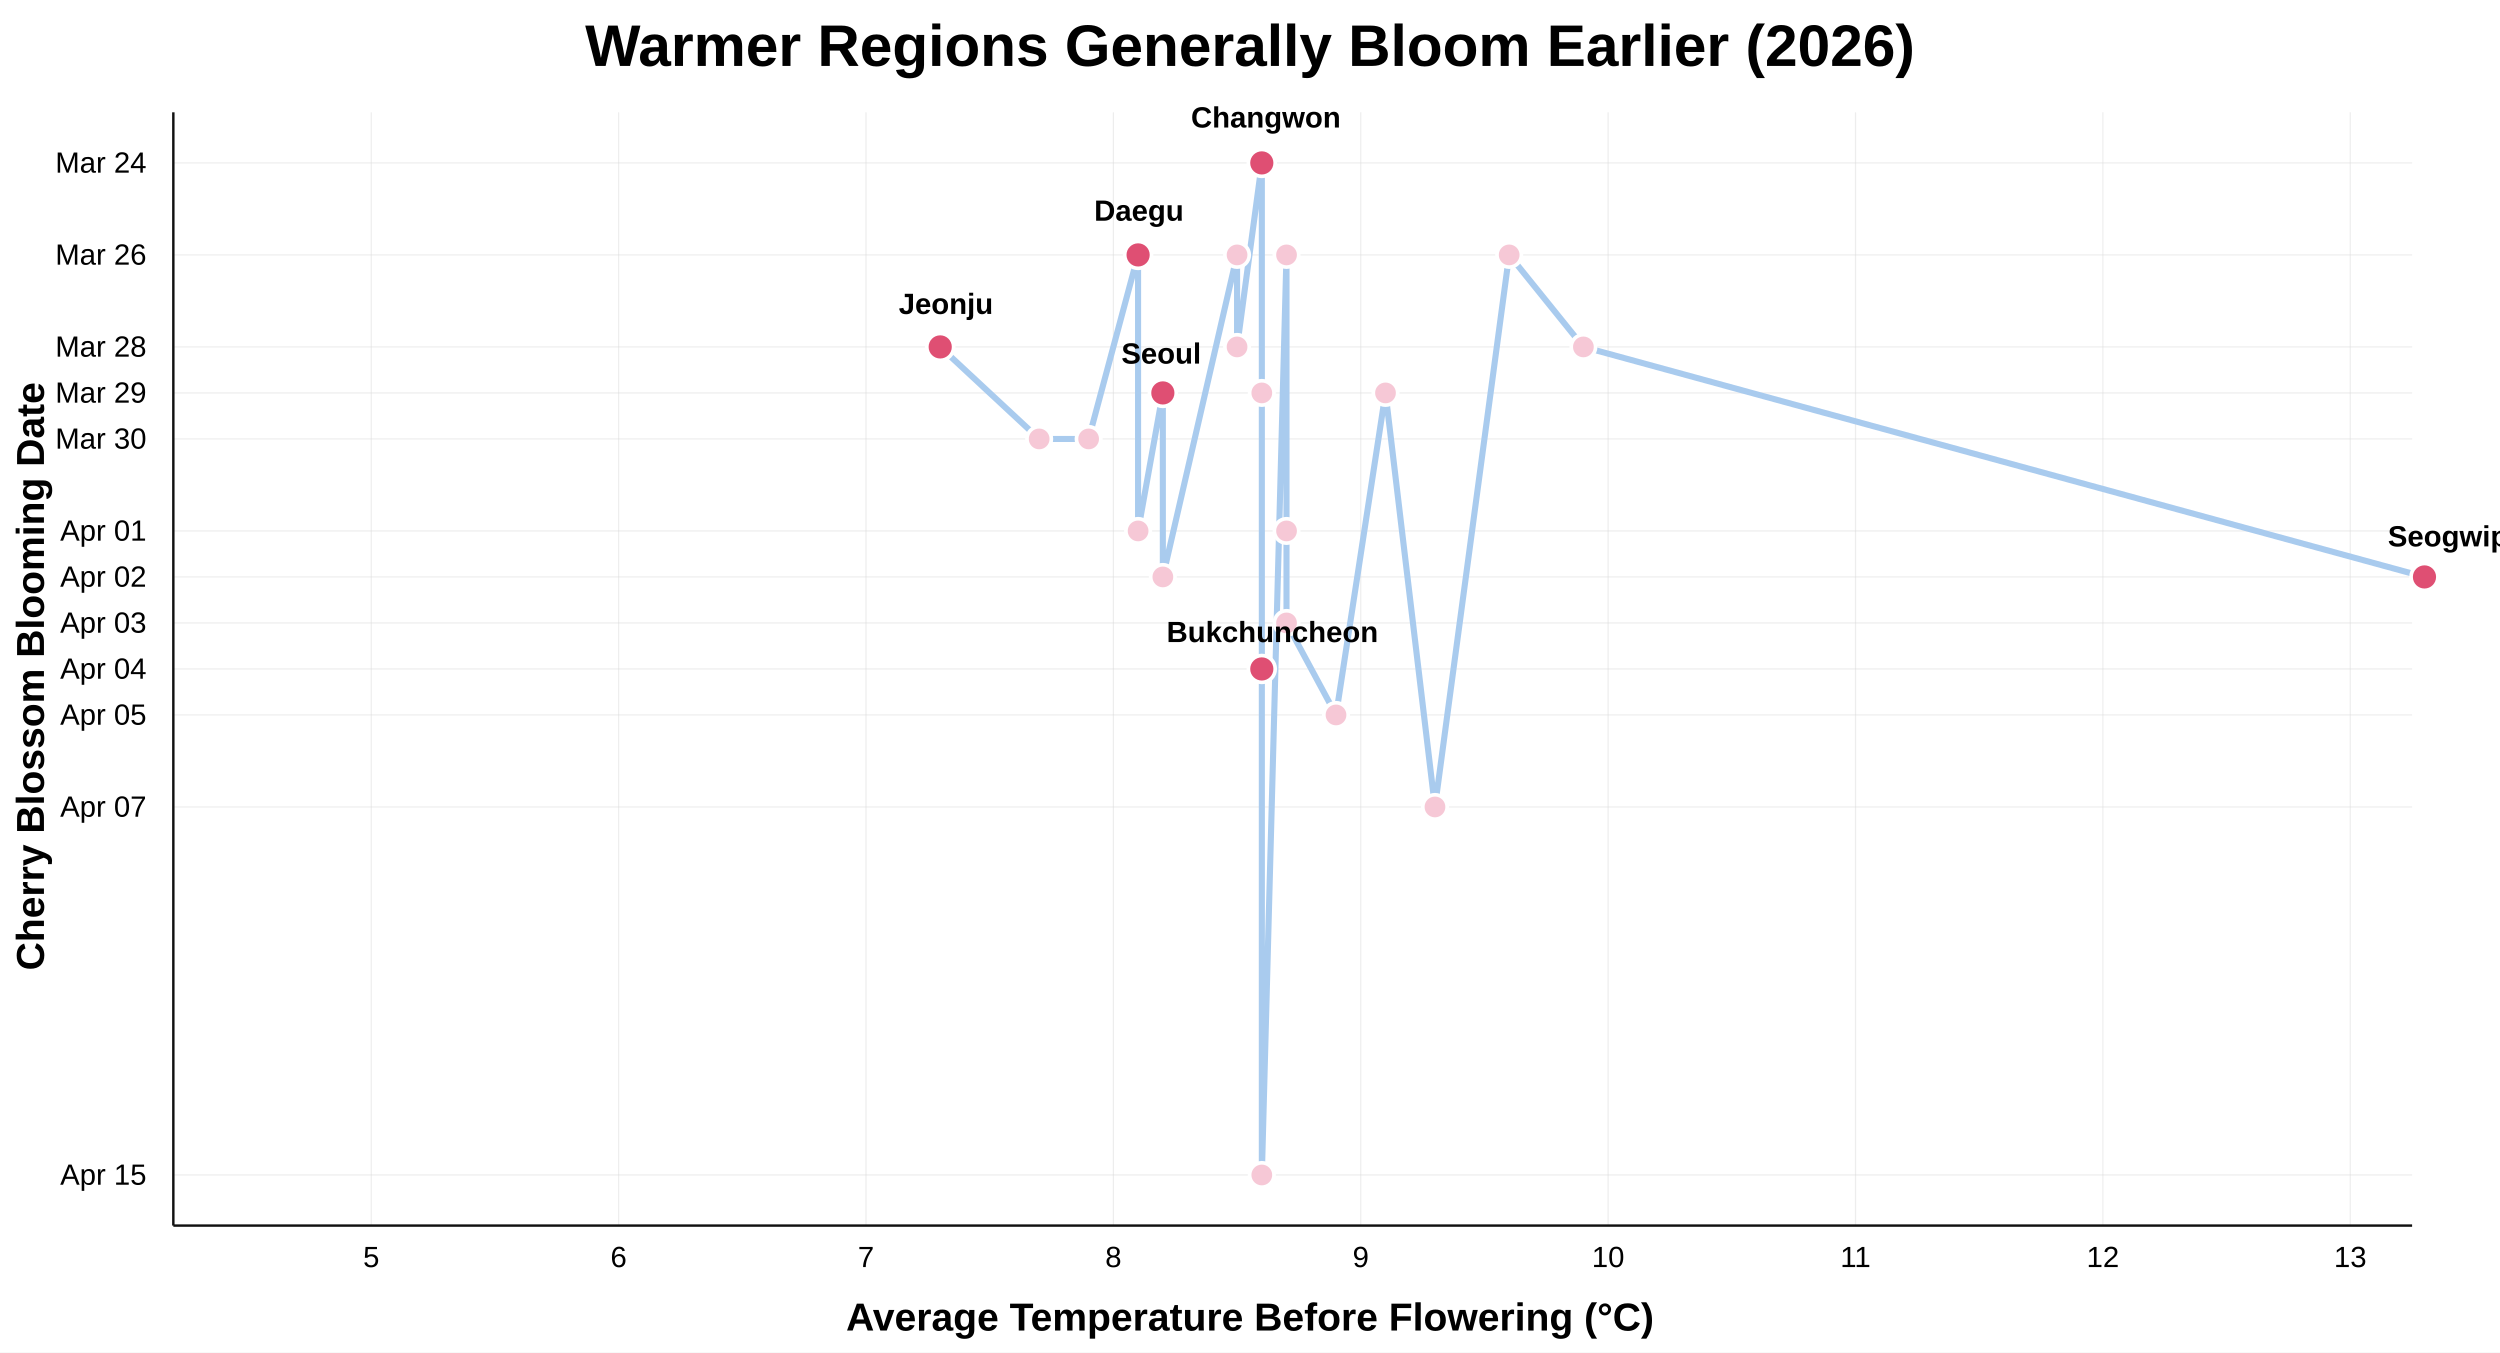
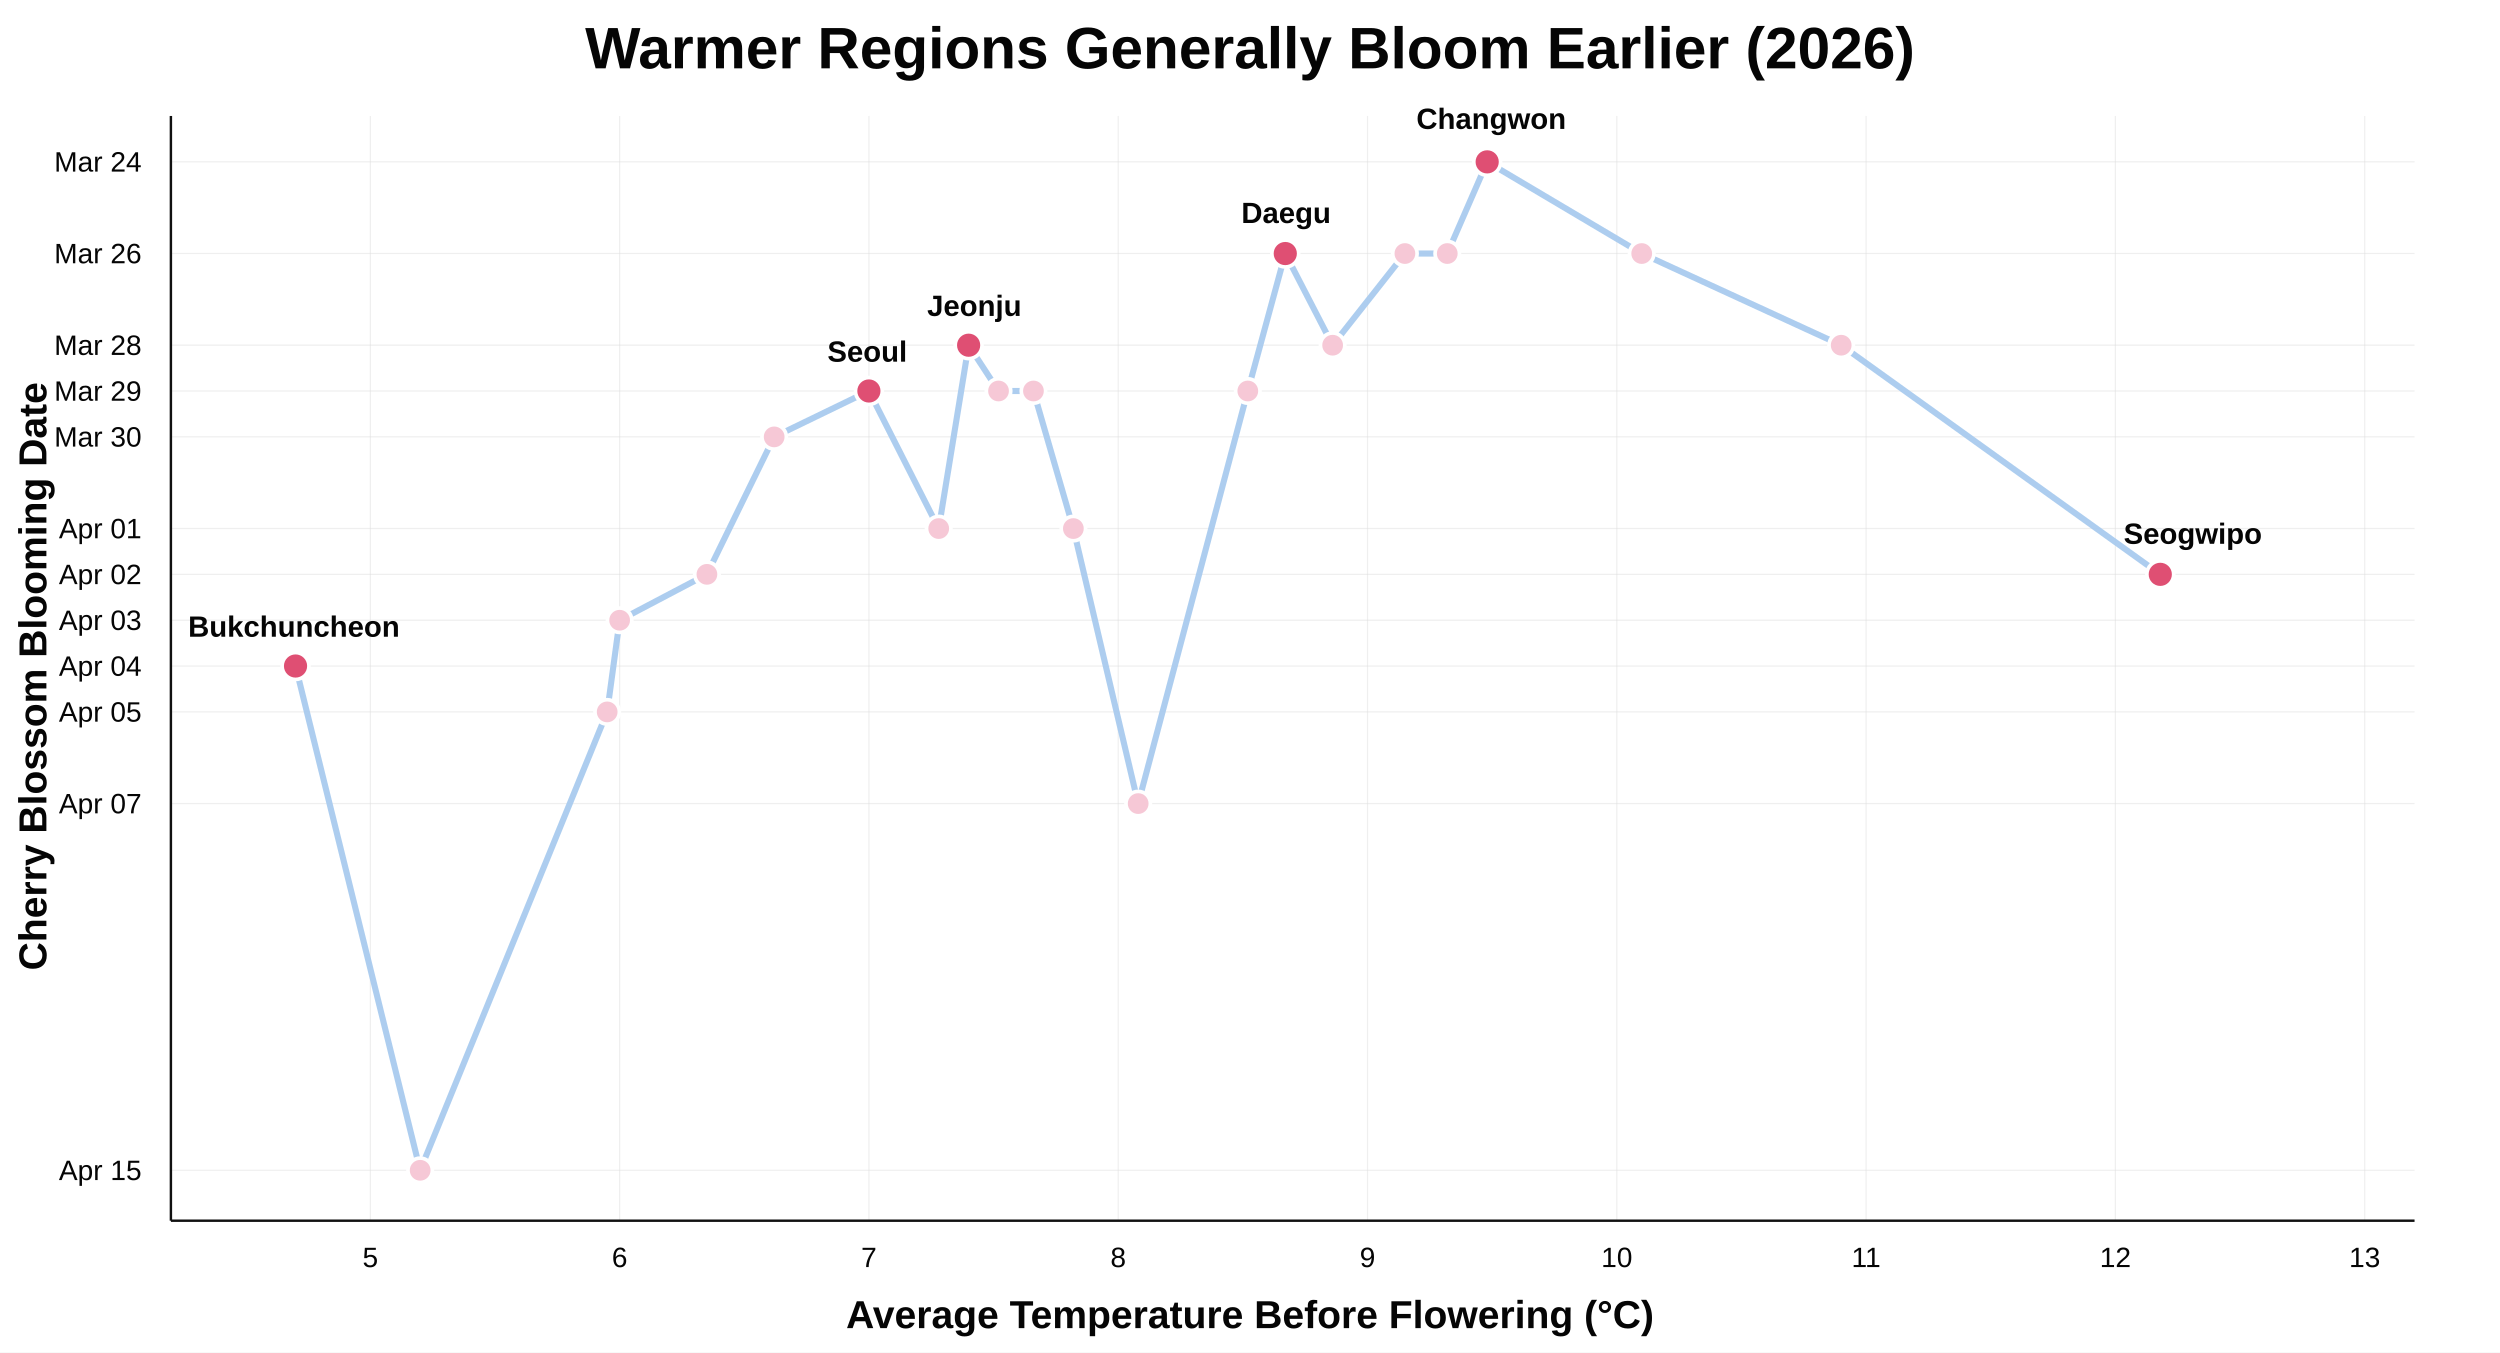
<svg xmlns="http://www.w3.org/2000/svg" width="2048" height="1108" viewBox="0 0 2048 1108">
  <rect width="100%" height="100%" fill="white" />
-   <style>text{font-family:Arial, Helvetica, sans-serif}.title{font-size:48px;font-weight:800}.axis{font-size:32px;font-weight:800}.tick{font-size:24px}.label{font-size:24px;font-weight:800}.grid{stroke:#d8d8d8;stroke-width:1;opacity:.45}.axisline{stroke:#111;stroke-width:2}</style>
-   <text class="title" x="1024" y="54" text-anchor="middle">Warmer Regions Generally Bloom Earlier (2026)</text>
-   <line class="grid" x1="304.122" x2="304.122" y1="92" y2="1004" />
-   <text class="tick" x="304.122" y="1038" text-anchor="middle">5</text>
-   <line class="grid" x1="506.773" x2="506.773" y1="92" y2="1004" />
-   <text class="tick" x="506.773" y="1038" text-anchor="middle">6</text>
-   <line class="grid" x1="709.425" x2="709.425" y1="92" y2="1004" />
-   <text class="tick" x="709.425" y="1038" text-anchor="middle">7</text>
-   <line class="grid" x1="912.077" x2="912.077" y1="92" y2="1004" />
-   <text class="tick" x="912.077" y="1038" text-anchor="middle">8</text>
-   <line class="grid" x1="1114.729" x2="1114.729" y1="92" y2="1004" />
-   <text class="tick" x="1114.729" y="1038" text-anchor="middle">9</text>
-   <line class="grid" x1="1317.381" x2="1317.381" y1="92" y2="1004" />
-   <text class="tick" x="1317.381" y="1038" text-anchor="middle">10</text>
-   <line class="grid" x1="1520.033" x2="1520.033" y1="92" y2="1004" />
-   <text class="tick" x="1520.033" y="1038" text-anchor="middle">11</text>
-   <line class="grid" x1="1722.685" x2="1722.685" y1="92" y2="1004" />
-   <text class="tick" x="1722.685" y="1038" text-anchor="middle">12</text>
-   <line class="grid" x1="1925.337" x2="1925.337" y1="92" y2="1004" />
-   <text class="tick" x="1925.337" y="1038" text-anchor="middle">13</text>
-   <line class="grid" x1="142" x2="1976" y1="133.455" y2="133.455" />
-   <text class="tick" x="120" y="141.455" text-anchor="end">Mar 24</text>
-   <line class="grid" x1="142" x2="1976" y1="208.826" y2="208.826" />
-   <text class="tick" x="120" y="216.826" text-anchor="end">Mar 26</text>
-   <line class="grid" x1="142" x2="1976" y1="284.198" y2="284.198" />
-   <text class="tick" x="120" y="292.198" text-anchor="end">Mar 28</text>
-   <line class="grid" x1="142" x2="1976" y1="321.884" y2="321.884" />
-   <text class="tick" x="120" y="329.884" text-anchor="end">Mar 29</text>
-   <line class="grid" x1="142" x2="1976" y1="359.57" y2="359.57" />
-   <text class="tick" x="120" y="367.57" text-anchor="end">Mar 30</text>
-   <line class="grid" x1="142" x2="1976" y1="434.942" y2="434.942" />
-   <text class="tick" x="120" y="442.942" text-anchor="end">Apr 01</text>
-   <line class="grid" x1="142" x2="1976" y1="472.628" y2="472.628" />
-   <text class="tick" x="120" y="480.628" text-anchor="end">Apr 02</text>
-   <line class="grid" x1="142" x2="1976" y1="510.314" y2="510.314" />
-   <text class="tick" x="120" y="518.314" text-anchor="end">Apr 03</text>
-   <line class="grid" x1="142" x2="1976" y1="548" y2="548" />
-   <text class="tick" x="120" y="556" text-anchor="end">Apr 04</text>
-   <line class="grid" x1="142" x2="1976" y1="585.686" y2="585.686" />
-   <text class="tick" x="120" y="593.686" text-anchor="end">Apr 05</text>
-   <line class="grid" x1="142" x2="1976" y1="661.058" y2="661.058" />
-   <text class="tick" x="120" y="669.058" text-anchor="end">Apr 07</text>
-   <line class="grid" x1="142" x2="1976" y1="962.545" y2="962.545" />
-   <text class="tick" x="120" y="970.545" text-anchor="end">Apr 15</text>
-   <line class="axisline" x1="142" x2="1976" y1="1004" y2="1004" />
-   <line class="axisline" x1="142" x2="142" y1="92" y2="1004" />
-   <path d="M 770.2 284.2 L 851.3 359.6 L 891.8 359.6 L 932.3 208.8 L 932.3 434.9 L 952.6 321.9 L 952.6 321.9 L 952.6 472.6 L 1013.4 208.8 L 1013.4 284.2 L 1033.7 133.5 L 1033.7 321.9 L 1033.7 548.0 L 1033.7 962.5 L 1053.9 208.8 L 1053.9 434.9 L 1053.9 510.3 L 1094.5 585.7 L 1135.0 321.9 L 1175.5 661.1 L 1236.3 208.8 L 1297.1 284.2 L 1986.1 472.6" fill="none" stroke="#a9cbee" stroke-width="5" stroke-linejoin="round" stroke-linecap="round" />
-   <circle cx="770.221" cy="284.198" r="11" fill="#df4f73" stroke="white" stroke-width="3" />
-   <circle cx="851.282" cy="359.57" r="10" fill="#f6c8d6" stroke="white" stroke-width="3" />
-   <circle cx="891.812" cy="359.57" r="10" fill="#f6c8d6" stroke="white" stroke-width="3" />
-   <circle cx="932.343" cy="208.826" r="11" fill="#df4f73" stroke="white" stroke-width="3" />
-   <circle cx="932.343" cy="434.942" r="10" fill="#f6c8d6" stroke="white" stroke-width="3" />
-   <circle cx="952.608" cy="321.884" r="10" fill="#f6c8d6" stroke="white" stroke-width="3" />
-   <circle cx="952.608" cy="321.884" r="11" fill="#df4f73" stroke="white" stroke-width="3" />
-   <circle cx="952.608" cy="472.628" r="10" fill="#f6c8d6" stroke="white" stroke-width="3" />
-   <circle cx="1013.403" cy="208.826" r="10" fill="#f6c8d6" stroke="white" stroke-width="3" />
-   <circle cx="1013.403" cy="284.198" r="10" fill="#f6c8d6" stroke="white" stroke-width="3" />
-   <circle cx="1033.669" cy="133.455" r="11" fill="#df4f73" stroke="white" stroke-width="3" />
-   <circle cx="1033.669" cy="321.884" r="10" fill="#f6c8d6" stroke="white" stroke-width="3" />
-   <circle cx="1033.669" cy="548" r="11" fill="#df4f73" stroke="white" stroke-width="3" />
-   <circle cx="1033.669" cy="962.545" r="10" fill="#f6c8d6" stroke="white" stroke-width="3" />
-   <circle cx="1053.934" cy="208.826" r="10" fill="#f6c8d6" stroke="white" stroke-width="3" />
-   <circle cx="1053.934" cy="434.942" r="10" fill="#f6c8d6" stroke="white" stroke-width="3" />
-   <circle cx="1053.934" cy="510.314" r="10" fill="#f6c8d6" stroke="white" stroke-width="3" />
-   <circle cx="1094.464" cy="585.686" r="10" fill="#f6c8d6" stroke="white" stroke-width="3" />
-   <circle cx="1134.994" cy="321.884" r="10" fill="#f6c8d6" stroke="white" stroke-width="3" />
-   <circle cx="1175.525" cy="661.058" r="10" fill="#f6c8d6" stroke="white" stroke-width="3" />
-   <circle cx="1236.32" cy="208.826" r="10" fill="#f6c8d6" stroke="white" stroke-width="3" />
-   <circle cx="1297.116" cy="284.198" r="10" fill="#f6c8d6" stroke="white" stroke-width="3" />
-   <circle cx="1986.133" cy="472.628" r="11" fill="#df4f73" stroke="white" stroke-width="3" />
-   <text class="label" x="736.221" y="257.198">Jeonju</text>
-   <text class="label" x="896.343" y="180.826">Daegu</text>
-   <text class="label" x="918.608" y="297.884">Seoul</text>
-   <text class="label" x="975.669" y="104.455">Changwon</text>
-   <text class="label" x="955.669" y="526">Bukchuncheon</text>
-   <text class="label" x="1956.133" y="447.628">Seogwipo</text>
-   <text class="axis" x="1024" y="1090" text-anchor="middle">Average Temperature Before Flowering (°C)</text>
-   <text class="axis" transform="translate(36 554) rotate(-90)" text-anchor="middle">Cherry Blossom Blooming Date</text>
+   <style>
+   text{font-family:Arial, Helvetica, sans-serif; fill:#050505;}
+   .title{font-size:48px;font-weight:800;letter-spacing:0;}
+   .axis{font-size:32px;font-weight:800;}
+   .tick{font-size:23px;}
+   .label{font-size:24px;font-weight:800;}
+   .grid{stroke:#dddddd;stroke-width:1;opacity:.48;}
+   .axisline{stroke:#111;stroke-width:2;}
+ </style>
+   <text class="title" x="1024" y="56" text-anchor="middle">Warmer Regions Generally Bloom Earlier (2026)</text>
+   <line class="grid" x1="303.378" x2="303.378" y1="95" y2="1000" />
+   <text class="tick" x="303.378" y="1038" text-anchor="middle">5</text>
+   <line class="grid" x1="507.6" x2="507.6" y1="95" y2="1000" />
+   <text class="tick" x="507.6" y="1038" text-anchor="middle">6</text>
+   <line class="grid" x1="711.822" x2="711.822" y1="95" y2="1000" />
+   <text class="tick" x="711.822" y="1038" text-anchor="middle">7</text>
+   <line class="grid" x1="916.044" x2="916.044" y1="95" y2="1000" />
+   <text class="tick" x="916.044" y="1038" text-anchor="middle">8</text>
+   <line class="grid" x1="1120.267" x2="1120.267" y1="95" y2="1000" />
+   <text class="tick" x="1120.267" y="1038" text-anchor="middle">9</text>
+   <line class="grid" x1="1324.489" x2="1324.489" y1="95" y2="1000" />
+   <text class="tick" x="1324.489" y="1038" text-anchor="middle">10</text>
+   <line class="grid" x1="1528.711" x2="1528.711" y1="95" y2="1000" />
+   <text class="tick" x="1528.711" y="1038" text-anchor="middle">11</text>
+   <line class="grid" x1="1732.933" x2="1732.933" y1="95" y2="1000" />
+   <text class="tick" x="1732.933" y="1038" text-anchor="middle">12</text>
+   <line class="grid" x1="1937.156" x2="1937.156" y1="95" y2="1000" />
+   <text class="tick" x="1937.156" y="1038" text-anchor="middle">13</text>
+   <line class="grid" x1="140" x2="1978" y1="132.552" y2="132.552" />
+   <text class="tick" x="116" y="140.552" text-anchor="end">Mar 24</text>
+   <line class="grid" x1="140" x2="1978" y1="207.656" y2="207.656" />
+   <text class="tick" x="116" y="215.656" text-anchor="end">Mar 26</text>
+   <line class="grid" x1="140" x2="1978" y1="282.759" y2="282.759" />
+   <text class="tick" x="116" y="290.759" text-anchor="end">Mar 28</text>
+   <line class="grid" x1="140" x2="1978" y1="320.311" y2="320.311" />
+   <text class="tick" x="116" y="328.311" text-anchor="end">Mar 29</text>
+   <line class="grid" x1="140" x2="1978" y1="357.863" y2="357.863" />
+   <text class="tick" x="116" y="365.863" text-anchor="end">Mar 30</text>
+   <line class="grid" x1="140" x2="1978" y1="432.967" y2="432.967" />
+   <text class="tick" x="116" y="440.967" text-anchor="end">Apr 01</text>
+   <line class="grid" x1="140" x2="1978" y1="470.519" y2="470.519" />
+   <text class="tick" x="116" y="478.519" text-anchor="end">Apr 02</text>
+   <line class="grid" x1="140" x2="1978" y1="508.071" y2="508.071" />
+   <text class="tick" x="116" y="516.071" text-anchor="end">Apr 03</text>
+   <line class="grid" x1="140" x2="1978" y1="545.622" y2="545.622" />
+   <text class="tick" x="116" y="553.622" text-anchor="end">Apr 04</text>
+   <line class="grid" x1="140" x2="1978" y1="583.174" y2="583.174" />
+   <text class="tick" x="116" y="591.174" text-anchor="end">Apr 05</text>
+   <line class="grid" x1="140" x2="1978" y1="658.278" y2="658.278" />
+   <text class="tick" x="116" y="666.278" text-anchor="end">Apr 07</text>
+   <line class="grid" x1="140" x2="1978" y1="958.693" y2="958.693" />
+   <text class="tick" x="116" y="966.693" text-anchor="end">Apr 15</text>
+   <line class="axisline" x1="140" x2="1978" y1="1000" y2="1000" />
+   <line class="axisline" x1="140" x2="140" y1="95" y2="1000" />
+   <path d="M 242.1 545.6 L 344.2 958.7 L 497.4 583.2 L 507.6 508.1 L 579.1 470.5 L 634.2 357.9 L 711.8 320.3 L 769.0 433.0 L 793.5 282.8 L 818.0 320.3 L 846.6 320.3 L 879.3 433.0 L 932.4 658.3 L 1022.2 320.3 L 1052.9 207.7 L 1091.7 282.8 L 1150.9 207.7 L 1185.6 207.7 L 1218.3 132.6 L 1344.9 207.7 L 1508.3 282.8 L 1769.7 470.5" fill="none" stroke="#a9cbee" stroke-width="5" stroke-linejoin="round" stroke-linecap="round" opacity=".95" />
+   <circle cx="242.1" cy="545.6" r="11" fill="#df4f73" stroke="white" stroke-width="3" />
+   <circle cx="344.2" cy="958.7" r="10" fill="#f6c8d6" stroke="white" stroke-width="3" />
+   <circle cx="497.4" cy="583.2" r="10" fill="#f6c8d6" stroke="white" stroke-width="3" />
+   <circle cx="507.6" cy="508.1" r="10" fill="#f6c8d6" stroke="white" stroke-width="3" />
+   <circle cx="579.1" cy="470.5" r="10" fill="#f6c8d6" stroke="white" stroke-width="3" />
+   <circle cx="634.2" cy="357.9" r="10" fill="#f6c8d6" stroke="white" stroke-width="3" />
+   <circle cx="711.8" cy="320.3" r="11" fill="#df4f73" stroke="white" stroke-width="3" />
+   <circle cx="769.0" cy="433.0" r="10" fill="#f6c8d6" stroke="white" stroke-width="3" />
+   <circle cx="793.5" cy="282.8" r="11" fill="#df4f73" stroke="white" stroke-width="3" />
+   <circle cx="818.0" cy="320.3" r="10" fill="#f6c8d6" stroke="white" stroke-width="3" />
+   <circle cx="846.6" cy="320.3" r="10" fill="#f6c8d6" stroke="white" stroke-width="3" />
+   <circle cx="879.3" cy="433.0" r="10" fill="#f6c8d6" stroke="white" stroke-width="3" />
+   <circle cx="932.4" cy="658.3" r="10" fill="#f6c8d6" stroke="white" stroke-width="3" />
+   <circle cx="1022.2" cy="320.3" r="10" fill="#f6c8d6" stroke="white" stroke-width="3" />
+   <circle cx="1052.9" cy="207.7" r="11" fill="#df4f73" stroke="white" stroke-width="3" />
+   <circle cx="1091.7" cy="282.8" r="10" fill="#f6c8d6" stroke="white" stroke-width="3" />
+   <circle cx="1150.9" cy="207.7" r="10" fill="#f6c8d6" stroke="white" stroke-width="3" />
+   <circle cx="1185.6" cy="207.7" r="10" fill="#f6c8d6" stroke="white" stroke-width="3" />
+   <circle cx="1218.3" cy="132.6" r="11" fill="#df4f73" stroke="white" stroke-width="3" />
+   <circle cx="1344.9" cy="207.7" r="10" fill="#f6c8d6" stroke="white" stroke-width="3" />
+   <circle cx="1508.3" cy="282.8" r="10" fill="#f6c8d6" stroke="white" stroke-width="3" />
+   <circle cx="1769.7" cy="470.5" r="11" fill="#df4f73" stroke="white" stroke-width="3" />
+   <text class="label" x="154.1" y="521.6">Bukchuncheon</text>
+   <text class="label" x="677.8" y="296.3">Seoul</text>
+   <text class="label" x="759.5" y="258.8">Jeonju</text>
+   <text class="label" x="1016.9" y="182.7">Daegu</text>
+   <text class="label" x="1160.3" y="105.6">Changwon</text>
+   <text class="label" x="1739.7" y="445.5">Seogwipo</text>
+   <text class="axis" x="1024" y="1088" text-anchor="middle">Average Temperature Before Flowering (°C)</text>
+   <text class="axis" transform="translate(38 554) rotate(-90)" text-anchor="middle">Cherry Blossom Blooming Date</text>
</svg>
